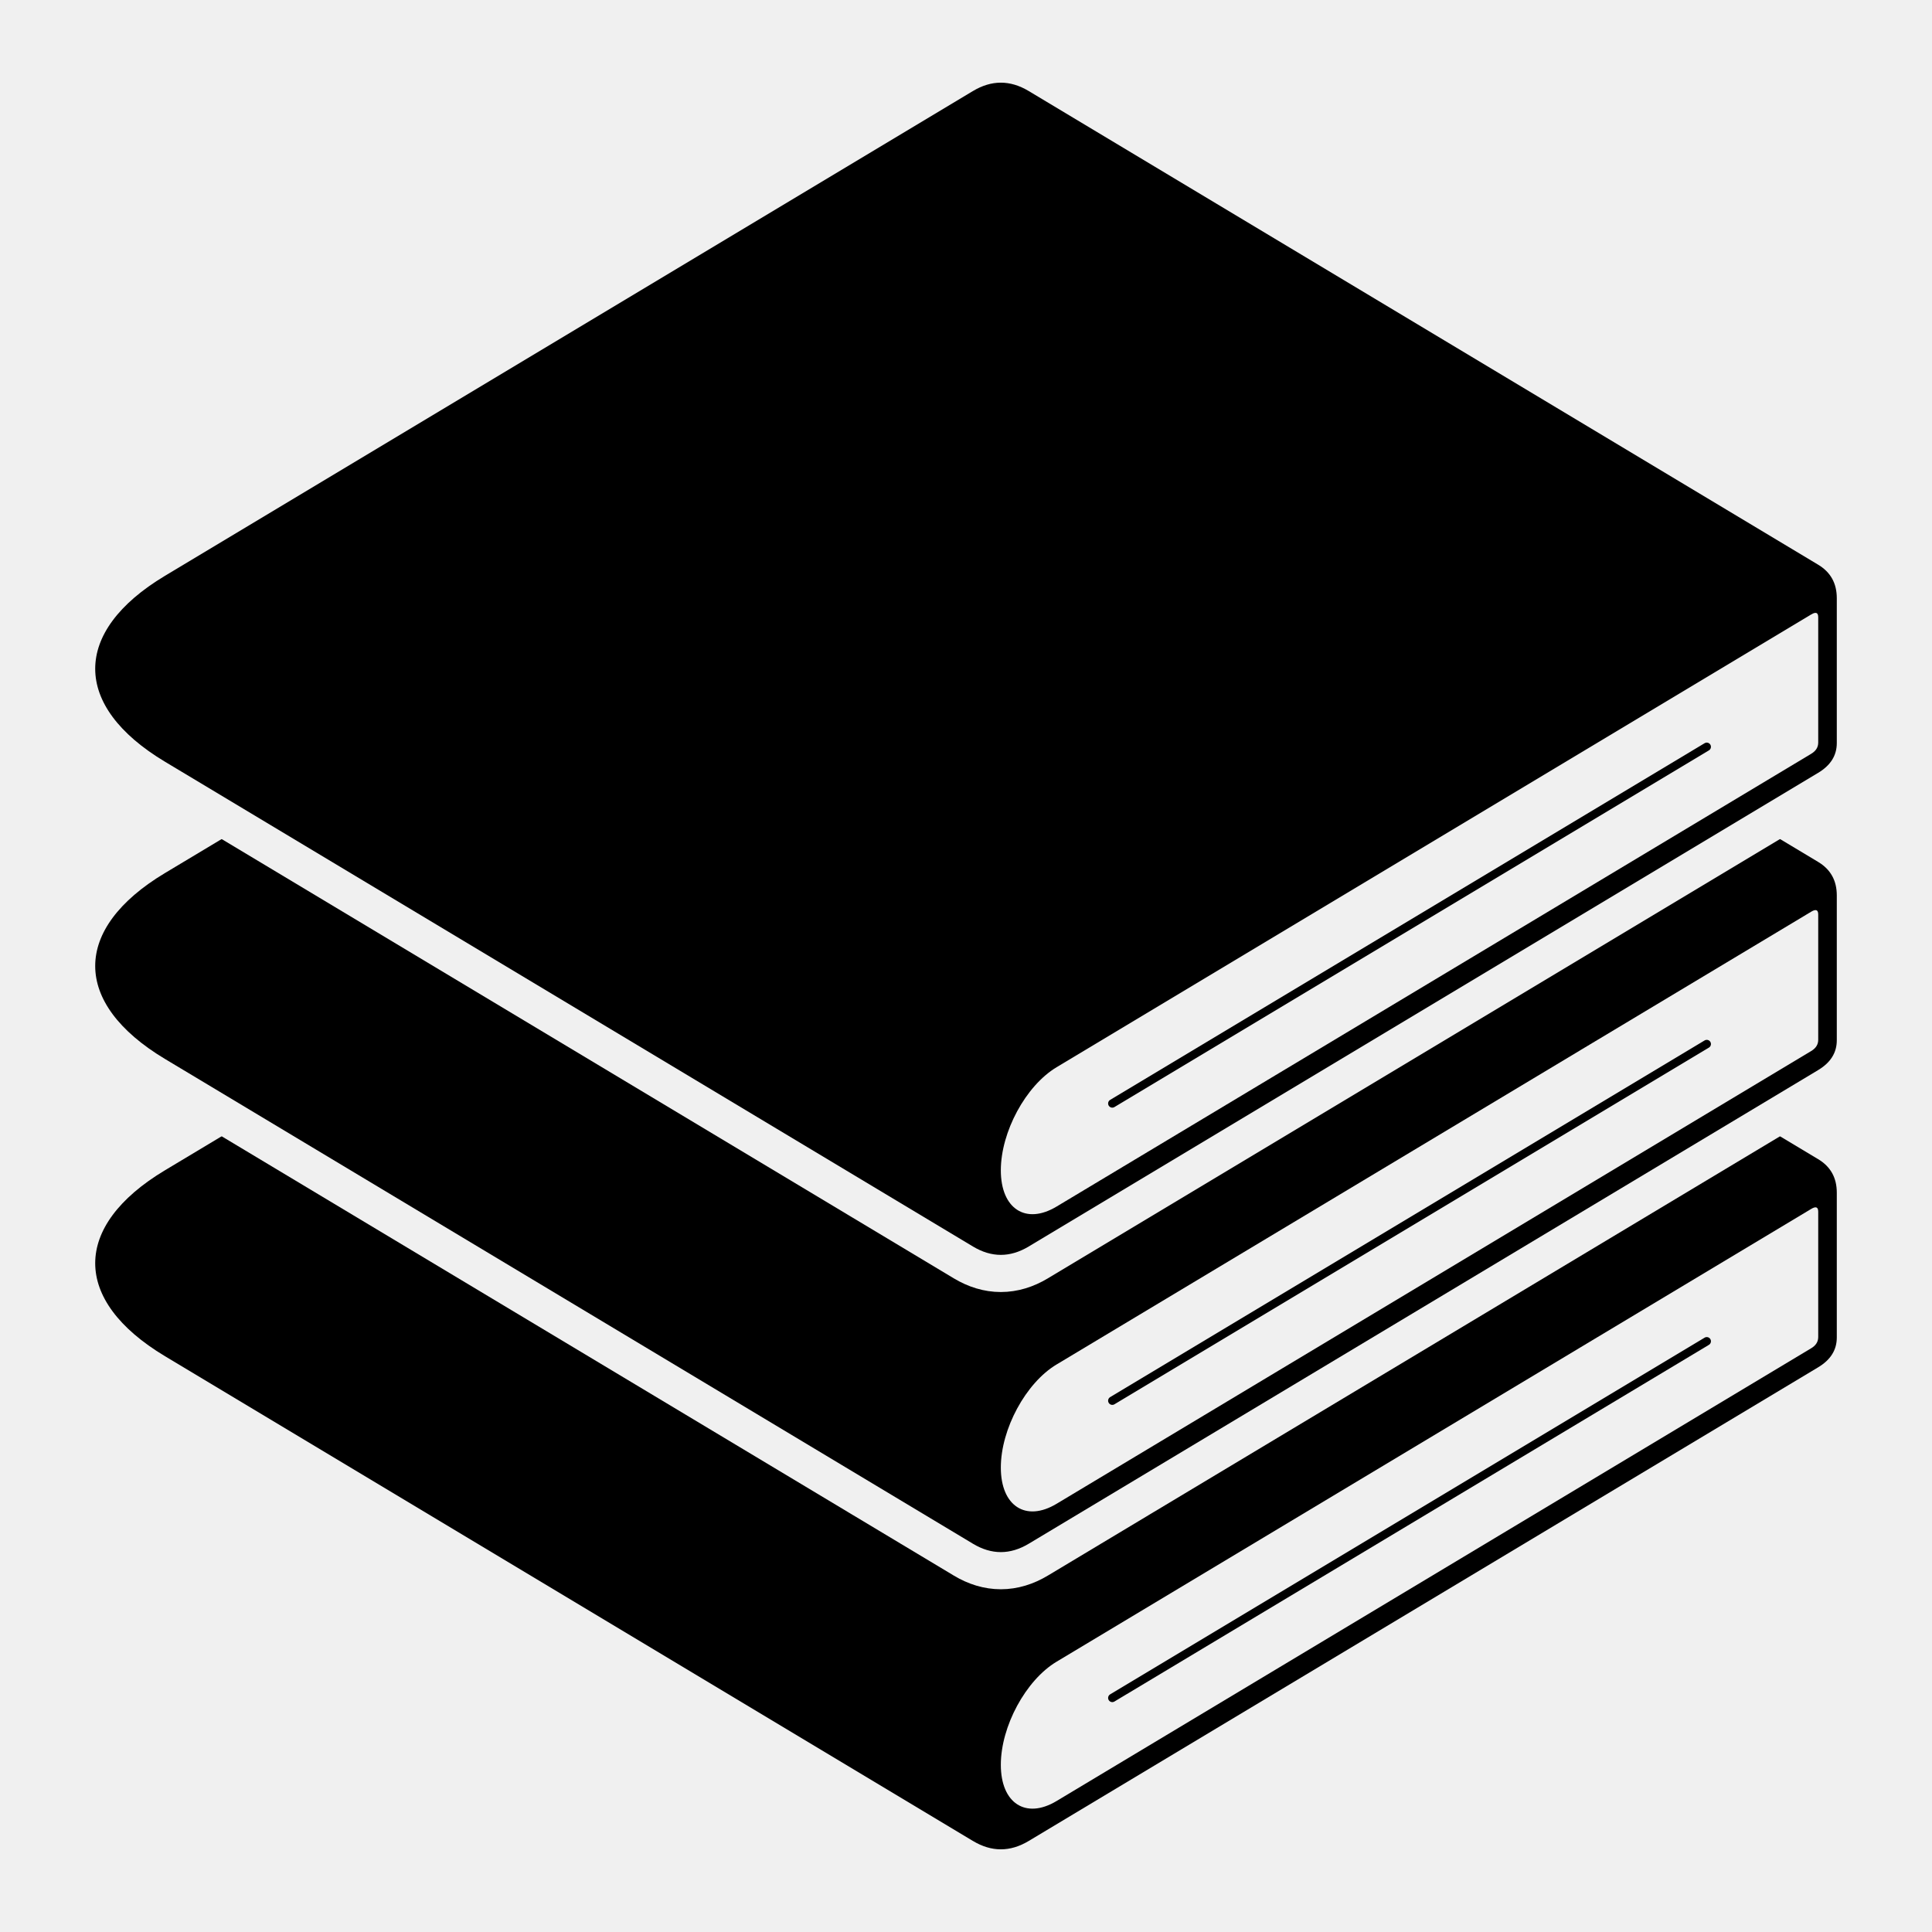
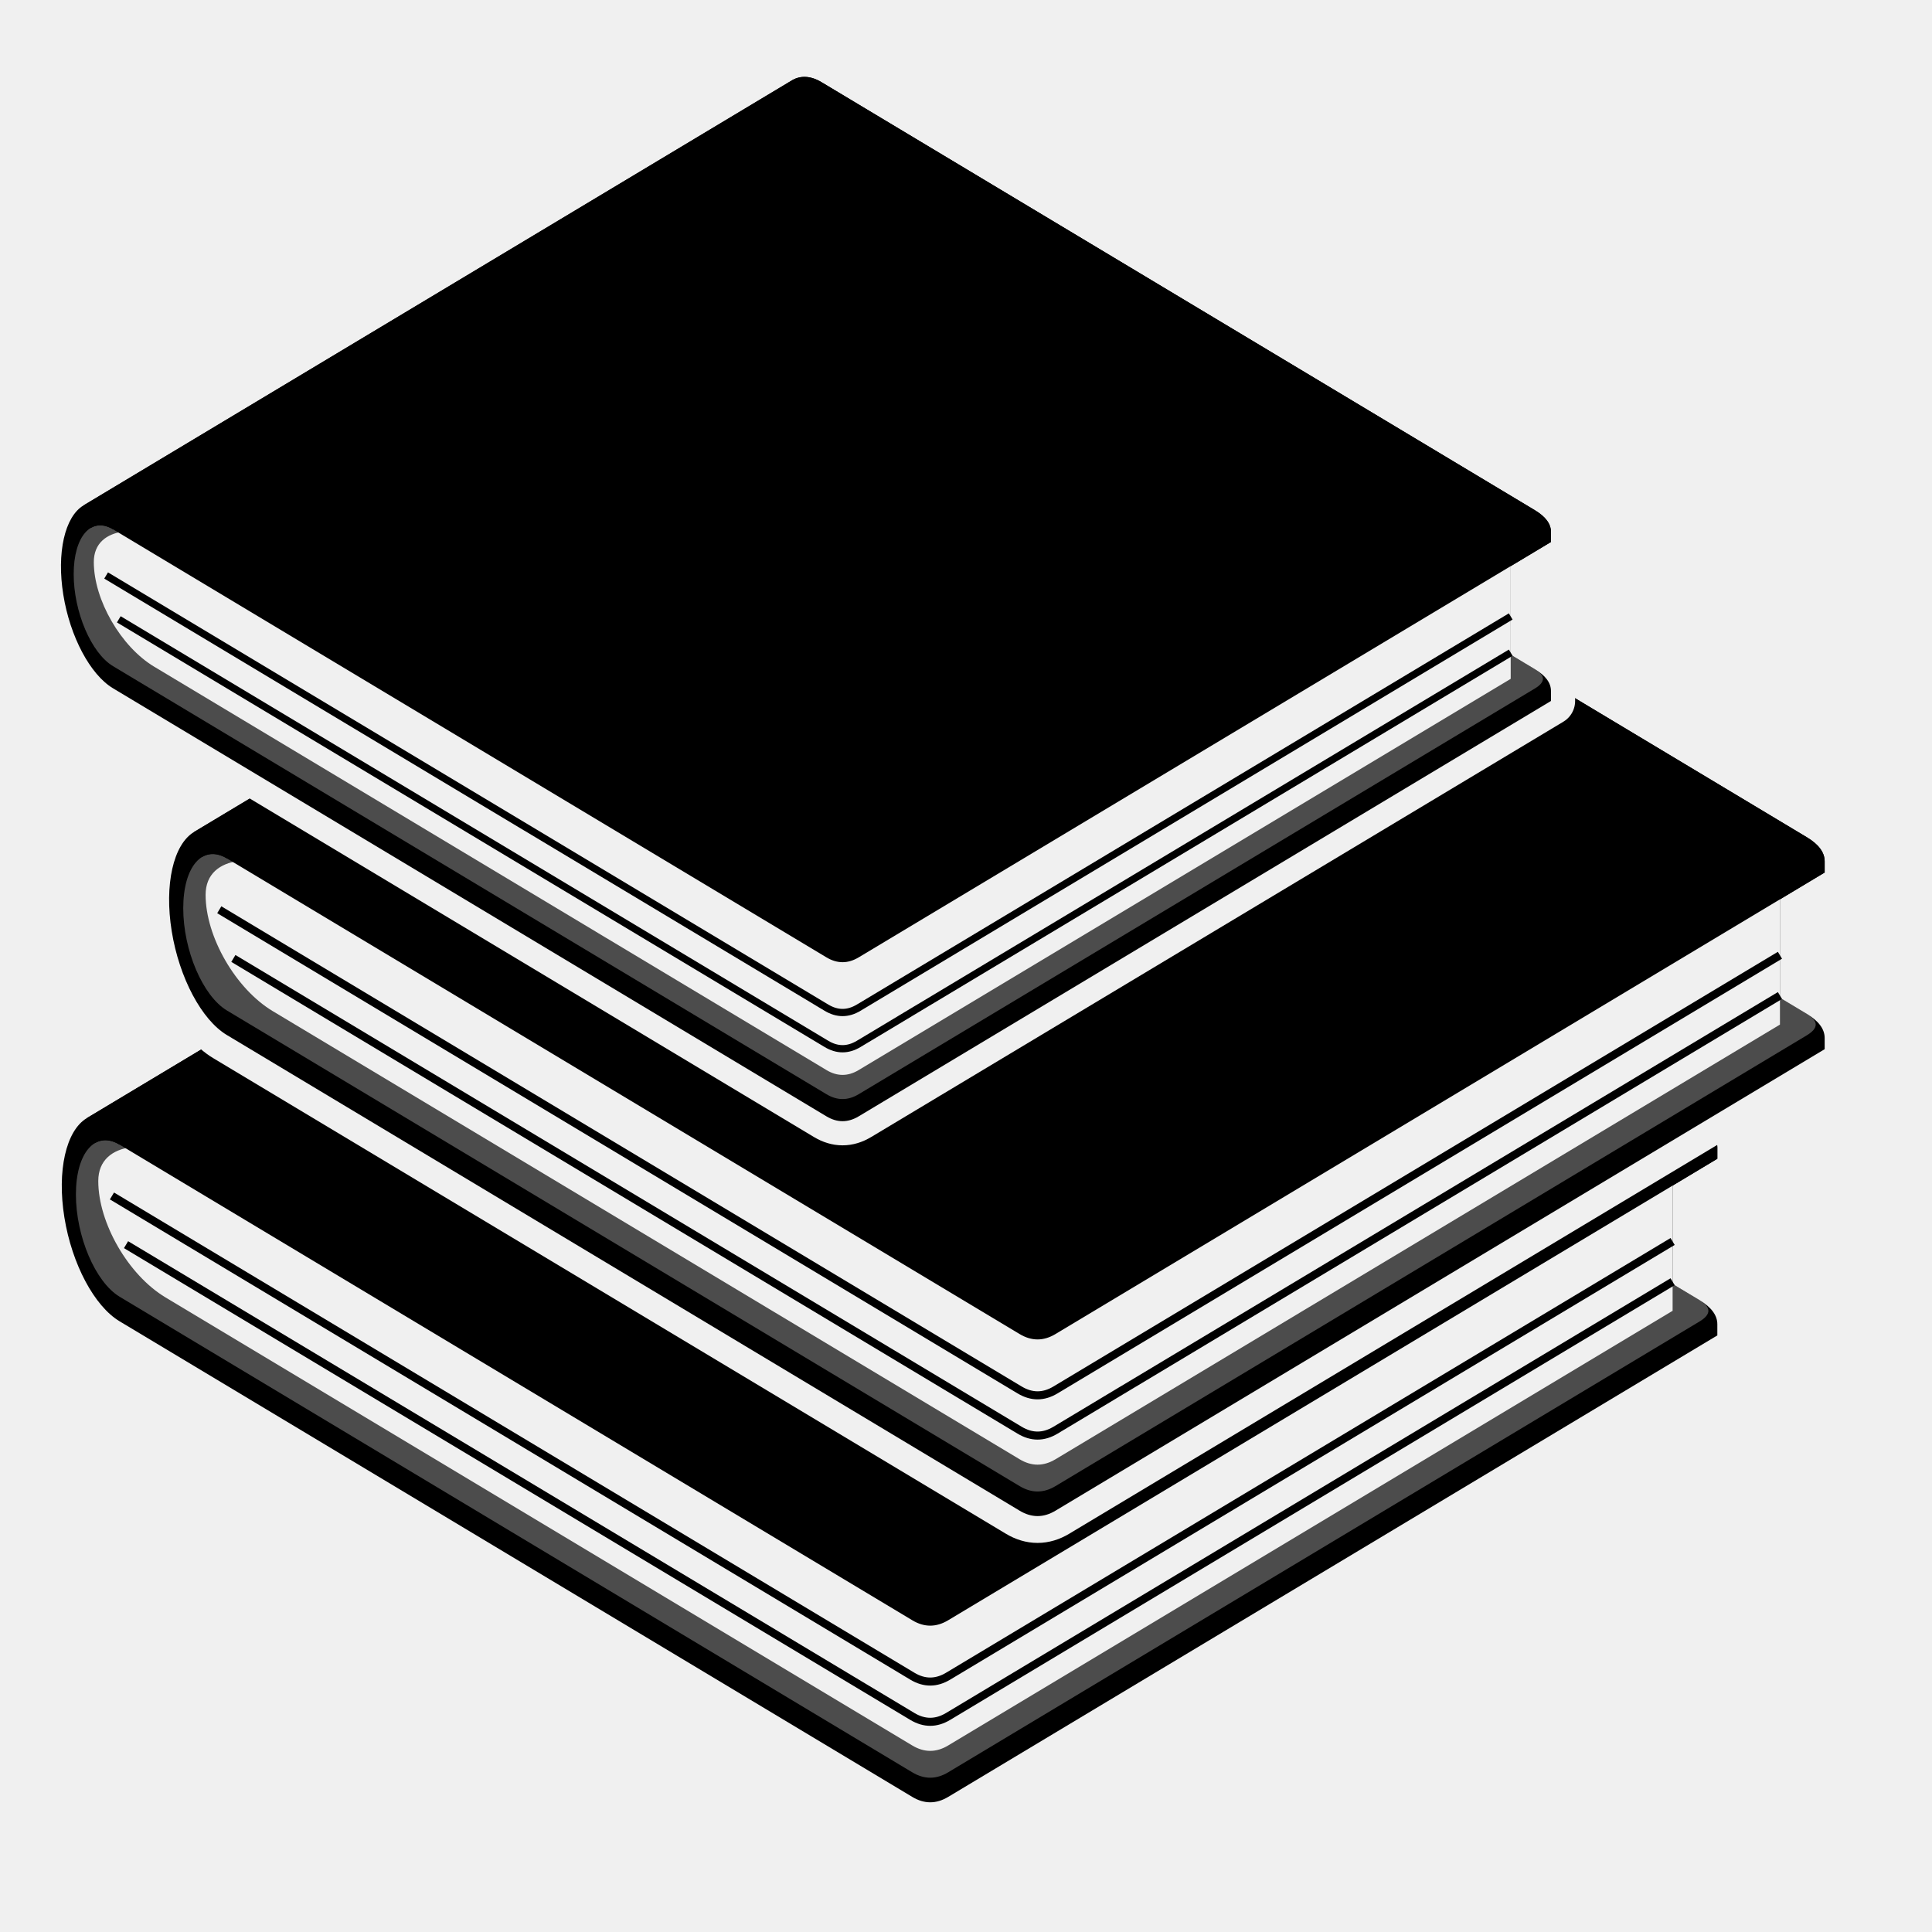
- <svg xmlns="http://www.w3.org/2000/svg" width="512" height="512" viewBox="48 48 416 416">
+ <svg xmlns="http://www.w3.org/2000/svg" width="512" height="512" viewBox="36 48 432 432" fill="none">
  <style>.ink { fill: #000; } @media (prefers-color-scheme: dark) { .ink { fill: #fff; } }</style>
  <defs>
    <g id="coursestack-mask-book">
-       <path d="M 257.5 47.6 Q 263.5 44 269.5 47.6 L 439.5 149.6 Q 443.5 152 443.5 156.8 V 188 Q 443.5 192 439.5 194.4 L 269.5 296.4 Q 263.5 300 257.5 296.4 L 83.5 192 C 63.5 180 63.5 164 83.5 152 Z" fill="#fff" stroke="#000" stroke-width="16" stroke-linejoin="round" paint-order="stroke fill" />
-       <path d="M 275.5 257.8 L 438 160.3 Q 439.5 159.4 439.5 160.9 L 439.5 187.9 Q 439.5 189.4 438 190.3 L 275.5 287.8 C 268.873 291.776 263.5 288.284 263.5 280 C 263.5 271.716 268.873 261.776 275.5 257.8 Z" fill="#000" />
-       <path d="M 287.5 265.6 L 415.5 188.8" stroke="#fff" stroke-width="1.8" stroke-linecap="round" />
+       <path d="M 250.741 44.845 L 428 151.2 Q 432 153.6 432 156.6 V 159.1 L 422 165.1 V 187.1 L 428 190.7 Q 432 193.1 432 196.1 V 198.6 L 260 301.8 Q 256 304.2 252 301.8 L 74.741 195.445 C 69.082 192.049 64.08 182.641 62.398 172.227 C 60.716 161.813 62.744 152.813 67.404 150.018 L 243.404 44.418 C 245.561 43.123 248.12 43.272 250.741 44.845 Z" fill="#fff" stroke="#000" stroke-width="12" stroke-linejoin="round" paint-order="stroke fill" />
+       <path d="M 74.741 155.945 L 250.741 50.345 L 422 159.1 V 187.1 L 428 190.7 Q 432 193.1 428 195.5 L 260 296.3 Q 256 298.7 252 296.3 L 74.741 189.945 C 69.347 186.708 64.974 176.473 64.974 167.084 C 64.974 157.696 69.347 152.708 74.741 155.945 Z" fill="#000" fill-opacity="0.32" />
+       <path d="M 91 159.7 L 252 256.3 Q 256 258.7 260 256.3 L 422 159.1 V 193.1 L 260 290.3 Q 256 292.7 252 290.3 L 85 190.1 C 76.701 185.121 69.974 173.473 69.974 164.084 C 69.974 154.696 82.701 154.721 91 159.7 Z" fill="#000" />
+       <path d="M 73.033 167.42 L 252 274.8 Q 256 277.2 260 274.8 L 422 177.6 M 76.183 178.31 L 252 283.8 Q 256 286.2 260 283.8 L 422 186.6" stroke="#fff" stroke-width="1.8" />
+       <path d="M 67.404 150.018 L 243.404 44.418 C 245.561 43.123 248.12 43.272 250.741 44.845 L 428 151.2 Q 432 153.6 432 156.6 V 159.1 L 260 262.3 Q 256 264.7 252 262.3 L 74.741 155.945 C 72.761 154.756 70.827 154.644 69.197 155.622 Z" fill="#fff" />
    </g>
-     <mask id="coursestack-ink-mask" x="0" y="0" width="512" height="512" maskUnits="userSpaceOnUse" maskContentUnits="userSpaceOnUse" mask-type="luminance">
+     <mask id="coursestack-ink-mask" x="0" y="0" width="512" height="512" maskUnits="userSpaceOnUse" maskContentUnits="userSpaceOnUse" mask-type="luminance" color-interpolation="sRGB">
      <rect width="512" height="512" fill="#000" />
-       <use href="#coursestack-mask-book" y="148" />
-       <use href="#coursestack-mask-book" y="84" />
-       <use href="#coursestack-mask-book" y="20" />
+       <use href="#coursestack-mask-book" x="-12" y="148" />
+       <use href="#coursestack-mask-book" x="12" y="84" />
+       <use href="#coursestack-mask-book" transform="translate(-6 26) scale(0.9)" />
    </mask>
  </defs>
  <rect class="ink" width="512" height="512" fill="#000" mask="url(#coursestack-ink-mask)" />
</svg>
